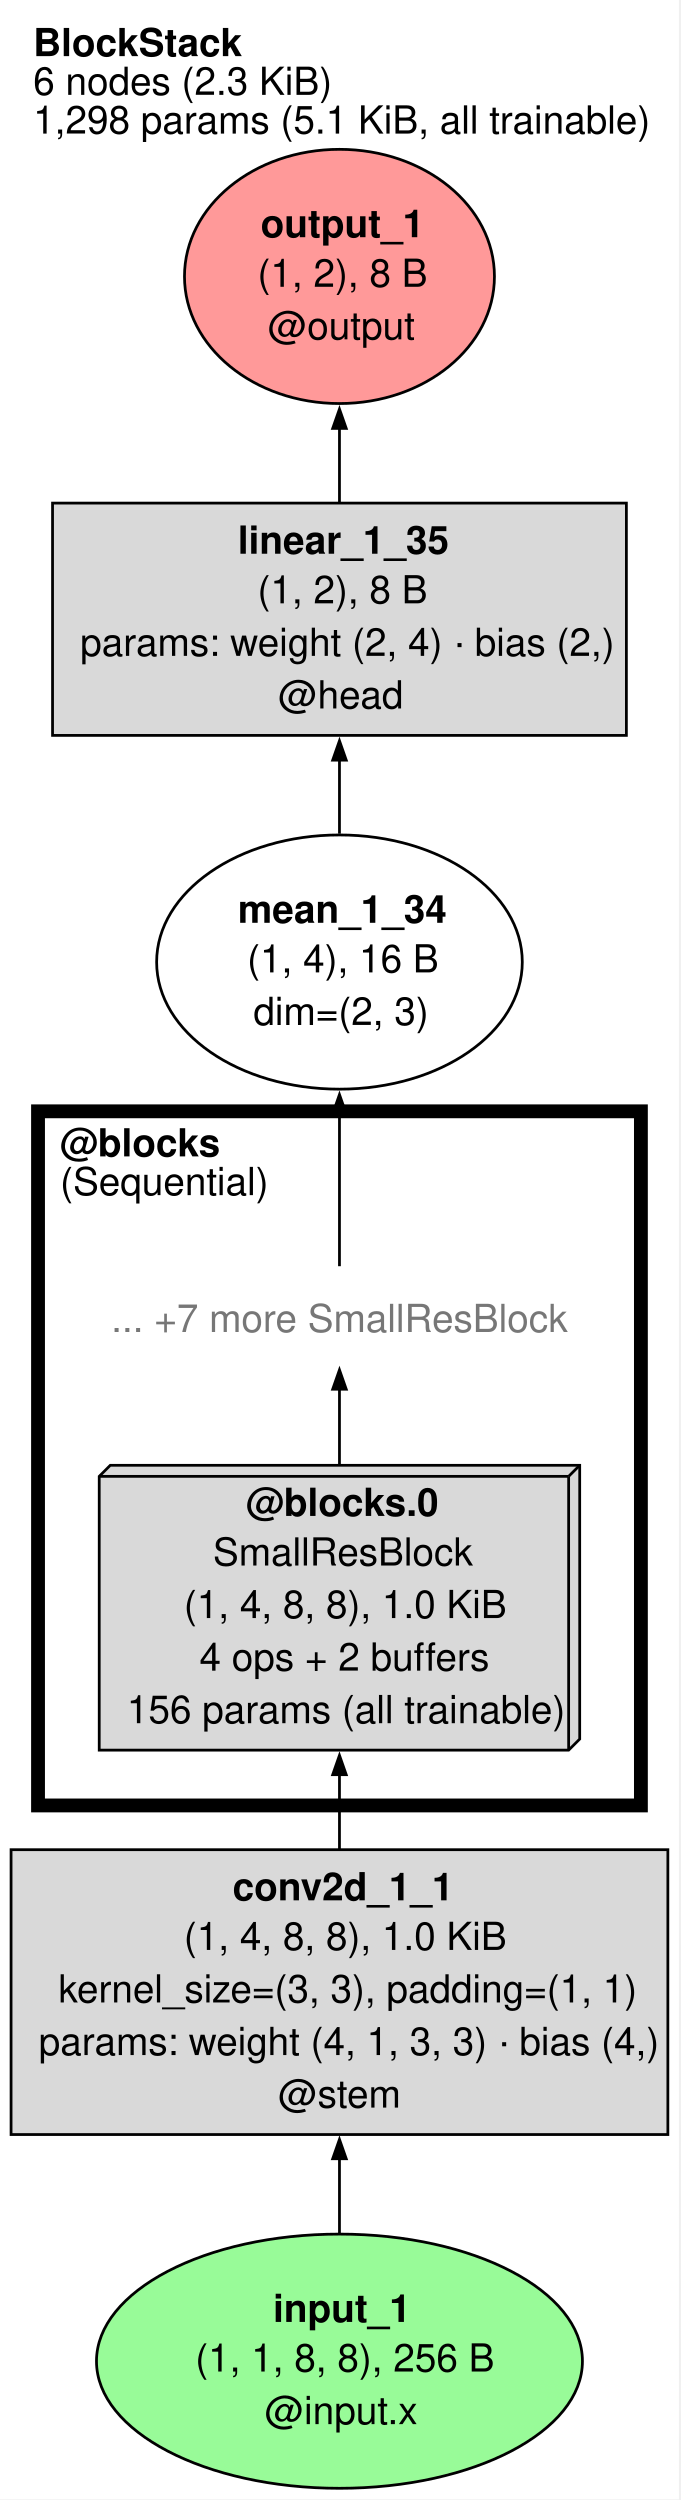
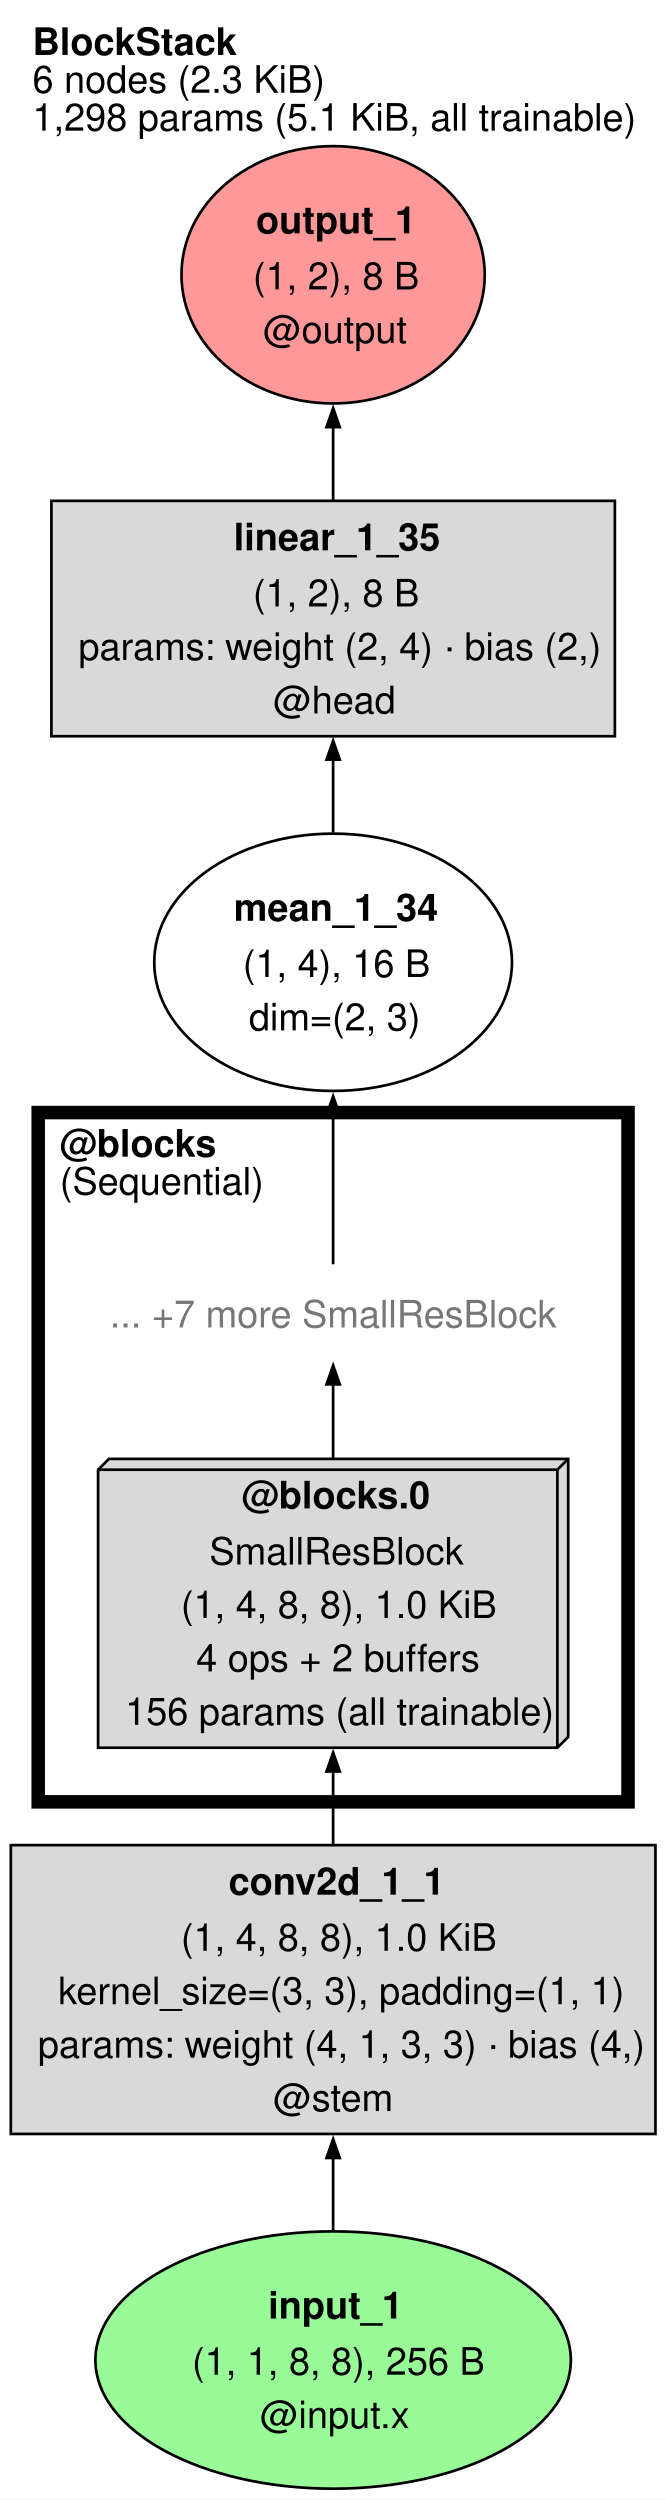
- <svg xmlns="http://www.w3.org/2000/svg" width="246pt" height="904pt" viewBox="0.00 0.00 246.00 904.00">
-   <g id="graph0" class="graph" transform="scale(1 1) rotate(0) translate(4 899.77)">
-     <polygon fill="white" stroke="none" points="-4,4 -4,-899.77 241.5,-899.77 241.5,4 -4,4" />
-     <text xml:space="preserve" text-anchor="start" x="8" y="-879.47" font-family="Helvetica,sans-Serif" font-weight="bold" font-size="14.00">BlockStack</text>
-     <text xml:space="preserve" text-anchor="start" x="8" y="-865.47" font-family="Helvetica,sans-Serif" font-size="14.00">6 nodes (2.3 KiB)</text>
-     <text xml:space="preserve" text-anchor="start" x="8" y="-851.47" font-family="Helvetica,sans-Serif" font-size="14.00">1,298 params (5.1 KiB, all trainable)</text>
+ <svg xmlns="http://www.w3.org/2000/svg" width="246pt" height="924pt" viewBox="0.00 0.00 246.00 924.00">
+   <g id="graph0" class="graph" transform="scale(1 1) rotate(0) translate(4 919.82)">
+     <polygon fill="white" stroke="none" points="-4,4 -4,-919.82 242.25,-919.82 242.25,4 -4,4" />
+     <text xml:space="preserve" text-anchor="start" x="8" y="-899.52" font-family="Helvetica,sans-Serif" font-weight="bold" font-size="14.00">BlockStack</text>
+     <text xml:space="preserve" text-anchor="start" x="8" y="-885.52" font-family="Helvetica,sans-Serif" font-size="14.00">6 nodes (2.3 KiB)</text>
+     <text xml:space="preserve" text-anchor="start" x="8" y="-871.52" font-family="Helvetica,sans-Serif" font-size="14.00">1,298 params (5.1 KiB, all trainable)</text>
    <g id="clust2" class="cluster">
-       <polygon fill="white" stroke="black" stroke-width="5" points="9.75,-246.92 9.75,-497.92 227.75,-497.92 227.75,-246.92 9.75,-246.92" />
-       <text xml:space="preserve" text-anchor="start" x="17.75" y="-481.62" font-family="Helvetica,sans-Serif" font-weight="bold" font-size="14.00">@blocks</text>
-       <text xml:space="preserve" text-anchor="start" x="17.75" y="-467.62" font-family="Helvetica,sans-Serif" font-size="14.00">(Sequential)</text>
+       <polygon fill="white" stroke="black" stroke-width="5" points="10.12,-253.86 10.12,-508.61 228.12,-508.61 228.12,-253.86 10.12,-253.86" />
+       <text xml:space="preserve" text-anchor="start" x="18.12" y="-492.31" font-family="Helvetica,sans-Serif" font-weight="bold" font-size="14.00">@blocks</text>
+       <text xml:space="preserve" text-anchor="start" x="18.12" y="-478.31" font-family="Helvetica,sans-Serif" font-size="14.00">(Sequential)</text>
    </g>
    <g id="node1" class="node">
-       <ellipse fill="#98fb98" stroke="black" cx="118.75" cy="-45.96" rx="87.86" ry="45.96" />
-       <text xml:space="preserve" text-anchor="start" x="94.75" y="-60.16" font-family="Helvetica,sans-Serif" font-weight="bold" font-size="14.00">input_1</text>
-       <text xml:space="preserve" text-anchor="start" x="66.62" y="-42.21" font-family="Helvetica,sans-Serif" font-size="14.00">(1, 1, 8, 8), 256 B</text>
-       <text xml:space="preserve" text-anchor="start" x="91.75" y="-23.21" font-family="Helvetica,sans-Serif" font-size="14.00">@input.x</text>
+       <ellipse fill="#98fb98" stroke="black" cx="119.12" cy="-47.55" rx="87.86" ry="47.55" />
+       <text xml:space="preserve" text-anchor="start" x="95.12" y="-62.88" font-family="Helvetica,sans-Serif" font-weight="bold" font-size="14.00">input_1</text>
+       <text xml:space="preserve" text-anchor="start" x="67" y="-42.13" font-family="Helvetica,sans-Serif" font-size="14.00">(1, 1, 8, 8), 256 B</text>
+       <text xml:space="preserve" text-anchor="start" x="92.12" y="-22.38" font-family="Helvetica,sans-Serif" font-size="14.00">@input.x</text>
    </g>
    <g id="node2" class="node">
-       <polygon fill="#d9d9d9" stroke="black" points="237.5,-230.92 0,-230.92 0,-127.92 237.5,-127.92 237.5,-230.92" />
-       <text xml:space="preserve" text-anchor="start" x="80.12" y="-212.62" font-family="Helvetica,sans-Serif" font-weight="bold" font-size="14.00">conv2d_1_1</text>
-       <text xml:space="preserve" text-anchor="start" x="62.5" y="-194.67" font-family="Helvetica,sans-Serif" font-size="14.00">(1, 4, 8, 8), 1.0 KiB</text>
-       <text xml:space="preserve" text-anchor="start" x="17.12" y="-175.67" font-family="Helvetica,sans-Serif" font-size="14.00">kernel_size=(3, 3), padding=(1, 1)</text>
-       <text xml:space="preserve" text-anchor="start" x="10" y="-156.67" font-family="Helvetica,sans-Serif" font-size="14.00">params: weight (4, 1, 3, 3) · bias (4,)</text>
-       <text xml:space="preserve" text-anchor="start" x="96.62" y="-137.67" font-family="Helvetica,sans-Serif" font-size="14.00">@stem</text>
+       <polygon fill="#d9d9d9" stroke="black" points="238.25,-237.86 0,-237.86 0,-131.11 238.25,-131.11 238.25,-237.86" />
+       <text xml:space="preserve" text-anchor="start" x="80.5" y="-219.56" font-family="Helvetica,sans-Serif" font-weight="bold" font-size="14.00">conv2d_1_1</text>
+       <text xml:space="preserve" text-anchor="start" x="62.88" y="-198.81" font-family="Helvetica,sans-Serif" font-size="14.00">(1, 4, 8, 8), 1.0 KiB</text>
+       <text xml:space="preserve" text-anchor="start" x="17.5" y="-179.06" font-family="Helvetica,sans-Serif" font-size="14.00">kernel_size=(3, 3), padding=(1, 1)</text>
+       <text xml:space="preserve" text-anchor="start" x="10" y="-159.31" font-family="Helvetica,sans-Serif" font-size="14.00">params: weight (4, 1, 3, 3) · bias (4,)</text>
+       <text xml:space="preserve" text-anchor="start" x="97" y="-139.56" font-family="Helvetica,sans-Serif" font-size="14.00">@stem</text>
    </g>
    <g id="edge1" class="edge">
-       <path fill="none" stroke="black" d="M118.75,-92.2C118.75,-100.96 118.75,-110.26 118.75,-119.38" />
-       <polygon fill="black" stroke="black" points="116.3,-119.17 118.75,-126.17 121.2,-119.17 116.3,-119.17" />
+       <path fill="none" stroke="black" d="M119.12,-95.37C119.12,-104.11 119.12,-113.36 119.12,-122.46" />
+       <polygon fill="black" stroke="black" points="116.68,-122.23 119.13,-129.23 121.58,-122.23 116.68,-122.23" />
    </g>
    <g id="node3" class="node">
-       <polygon fill="#d9d9d9" stroke="black" points="205.62,-369.92 35.88,-369.92 31.88,-365.92 31.88,-266.92 201.62,-266.92 205.62,-270.92 205.62,-369.92" />
-       <polyline fill="none" stroke="black" points="201.62,-365.92 31.88,-365.92" />
-       <polyline fill="none" stroke="black" points="201.62,-365.92 201.62,-266.92" />
-       <polyline fill="none" stroke="black" points="201.62,-365.92 205.62,-369.92" />
-       <text xml:space="preserve" text-anchor="start" x="85" y="-351.62" font-family="Helvetica,sans-Serif" font-weight="bold" font-size="14.00">@blocks.0</text>
-       <text xml:space="preserve" text-anchor="start" x="73" y="-333.67" font-family="Helvetica,sans-Serif" font-size="14.00">SmallResBlock</text>
-       <text xml:space="preserve" text-anchor="start" x="62.5" y="-314.67" font-family="Helvetica,sans-Serif" font-size="14.00">(1, 4, 8, 8), 1.0 KiB</text>
-       <text xml:space="preserve" text-anchor="start" x="68.12" y="-295.67" font-family="Helvetica,sans-Serif" font-size="14.00">4 ops + 2 buffers</text>
-       <text xml:space="preserve" text-anchor="start" x="41.88" y="-276.67" font-family="Helvetica,sans-Serif" font-size="14.00">156 params (all trainable)</text>
+       <polygon fill="#d9d9d9" stroke="black" points="206,-380.61 36.25,-380.61 32.25,-376.61 32.25,-273.86 202,-273.86 206,-277.86 206,-380.61" />
+       <polyline fill="none" stroke="black" points="202,-376.61 32.25,-376.61" />
+       <polyline fill="none" stroke="black" points="202,-376.61 202,-273.86" />
+       <polyline fill="none" stroke="black" points="202,-376.61 206,-380.61" />
+       <text xml:space="preserve" text-anchor="start" x="85.38" y="-362.31" font-family="Helvetica,sans-Serif" font-weight="bold" font-size="14.00">@blocks.0</text>
+       <text xml:space="preserve" text-anchor="start" x="73.38" y="-341.56" font-family="Helvetica,sans-Serif" font-size="14.00">SmallResBlock</text>
+       <text xml:space="preserve" text-anchor="start" x="62.88" y="-321.81" font-family="Helvetica,sans-Serif" font-size="14.00">(1, 4, 8, 8), 1.0 KiB</text>
+       <text xml:space="preserve" text-anchor="start" x="68.5" y="-302.06" font-family="Helvetica,sans-Serif" font-size="14.00">4 ops + 2 buffers</text>
+       <text xml:space="preserve" text-anchor="start" x="42.25" y="-282.31" font-family="Helvetica,sans-Serif" font-size="14.00">156 params (all trainable)</text>
    </g>
    <g id="edge2" class="edge">
-       <path fill="none" stroke="black" d="M118.75,-231.05C118.75,-239.92 118.75,-249.22 118.75,-258.3" />
-       <polygon fill="black" stroke="black" points="116.3,-258.04 118.75,-265.04 121.2,-258.04 116.3,-258.04" />
+       <path fill="none" stroke="black" d="M119.12,-238.29C119.12,-247.04 119.12,-256.18 119.12,-265.11" />
+       <polygon fill="black" stroke="black" points="116.68,-265.08 119.13,-272.08 121.58,-265.08 116.68,-265.08" />
    </g>
    <g id="node4" class="node">
-       <text xml:space="preserve" text-anchor="middle" x="118.75" y="-418.12" font-family="Helvetica,sans-Serif" font-size="14.00" fill="#777777">... +7 more SmallResBlock</text>
+       <text xml:space="preserve" text-anchor="middle" x="119.12" y="-429.18" font-family="Helvetica,sans-Serif" font-size="14.00" fill="#777777">... +7 more SmallResBlock</text>
    </g>
    <g id="edge6" class="edge">
-       <path fill="none" stroke="black" d="M118.75,-370.26C118.75,-379.73 118.75,-389.23 118.75,-397.5" />
-       <polygon fill="black" stroke="black" points="116.3,-397.43 118.75,-404.43 121.2,-397.43 116.3,-397.43" />
+       <path fill="none" stroke="black" d="M119.12,-380.92C119.12,-390.44 119.12,-399.96 119.12,-408.24" />
+       <polygon fill="black" stroke="black" points="116.68,-408.16 119.13,-415.16 121.58,-408.16 116.68,-408.16" />
    </g>
    <g id="node5" class="node">
-       <ellipse fill="white" stroke="black" cx="118.75" cy="-551.89" rx="66.11" ry="45.96" />
-       <text xml:space="preserve" text-anchor="start" x="82" y="-566.09" font-family="Helvetica,sans-Serif" font-weight="bold" font-size="14.00">mean_1_34</text>
-       <text xml:space="preserve" text-anchor="start" x="85.38" y="-548.14" font-family="Helvetica,sans-Serif" font-size="14.00">(1, 4), 16 B</text>
-       <text xml:space="preserve" text-anchor="start" x="87.62" y="-529.14" font-family="Helvetica,sans-Serif" font-size="14.00">dim=(2, 3)</text>
+       <ellipse fill="white" stroke="black" cx="119.12" cy="-564.16" rx="66.11" ry="47.55" />
+       <text xml:space="preserve" text-anchor="start" x="82.38" y="-579.48" font-family="Helvetica,sans-Serif" font-weight="bold" font-size="14.00">mean_1_34</text>
+       <text xml:space="preserve" text-anchor="start" x="85.75" y="-558.73" font-family="Helvetica,sans-Serif" font-size="14.00">(1, 4), 16 B</text>
+       <text xml:space="preserve" text-anchor="start" x="88" y="-538.98" font-family="Helvetica,sans-Serif" font-size="14.00">dim=(2, 3)</text>
    </g>
    <g id="edge3" class="edge">
-       <path fill="none" stroke="black" d="M118.75,-441.91C118.75,-456.13 118.75,-477.23 118.75,-497.08" />
-       <polygon fill="black" stroke="black" points="116.3,-496.98 118.75,-503.98 121.2,-496.98 116.3,-496.98" />
+       <path fill="none" stroke="black" d="M119.12,-452.54C119.12,-466.72 119.12,-487.76 119.12,-507.71" />
+       <polygon fill="black" stroke="black" points="116.68,-507.65 119.13,-514.65 121.58,-507.65 116.68,-507.65" />
    </g>
    <g id="node6" class="node">
-       <polygon fill="#d9d9d9" stroke="black" points="222.5,-717.85 15,-717.85 15,-633.85 222.5,-633.85 222.5,-717.85" />
-       <text xml:space="preserve" text-anchor="start" x="82" y="-699.55" font-family="Helvetica,sans-Serif" font-weight="bold" font-size="14.00">linear_1_35</text>
-       <text xml:space="preserve" text-anchor="start" x="89.12" y="-681.6" font-family="Helvetica,sans-Serif" font-size="14.00">(1, 2), 8 B</text>
-       <text xml:space="preserve" text-anchor="start" x="25" y="-662.6" font-family="Helvetica,sans-Serif" font-size="14.00">params: weight (2, 4) · bias (2,)</text>
-       <text xml:space="preserve" text-anchor="start" x="96.62" y="-643.6" font-family="Helvetica,sans-Serif" font-size="14.00">@head</text>
+       <polygon fill="#d9d9d9" stroke="black" points="223.25,-734.71 15,-734.71 15,-647.71 223.25,-647.71 223.25,-734.71" />
+       <text xml:space="preserve" text-anchor="start" x="82.38" y="-716.41" font-family="Helvetica,sans-Serif" font-weight="bold" font-size="14.00">linear_1_35</text>
+       <text xml:space="preserve" text-anchor="start" x="89.5" y="-695.66" font-family="Helvetica,sans-Serif" font-size="14.00">(1, 2), 8 B</text>
+       <text xml:space="preserve" text-anchor="start" x="25" y="-675.91" font-family="Helvetica,sans-Serif" font-size="14.00">params: weight (2, 4) · bias (2,)</text>
+       <text xml:space="preserve" text-anchor="start" x="97" y="-656.16" font-family="Helvetica,sans-Serif" font-size="14.00">@head</text>
    </g>
    <g id="edge4" class="edge">
-       <path fill="none" stroke="black" d="M118.75,-598.3C118.75,-607.02 118.75,-616.21 118.75,-625.06" />
-       <polygon fill="black" stroke="black" points="116.3,-624.91 118.75,-631.91 121.2,-624.91 116.3,-624.91" />
+       <path fill="none" stroke="black" d="M119.12,-612.08C119.12,-620.9 119.12,-630.17 119.12,-639.11" />
+       <polygon fill="black" stroke="black" points="116.68,-639.05 119.13,-646.05 121.58,-639.05 116.68,-639.05" />
    </g>
    <g id="node7" class="node">
-       <ellipse fill="#ff9999" stroke="black" cx="118.75" cy="-799.81" rx="56.04" ry="45.96" />
-       <text xml:space="preserve" text-anchor="start" x="90.25" y="-814.01" font-family="Helvetica,sans-Serif" font-weight="bold" font-size="14.00">output_1</text>
-       <text xml:space="preserve" text-anchor="start" x="89.12" y="-796.06" font-family="Helvetica,sans-Serif" font-size="14.00">(1, 2), 8 B</text>
-       <text xml:space="preserve" text-anchor="start" x="92.88" y="-777.06" font-family="Helvetica,sans-Serif" font-size="14.00">@output</text>
+       <ellipse fill="#ff9999" stroke="black" cx="119.12" cy="-818.26" rx="56.04" ry="47.55" />
+       <text xml:space="preserve" text-anchor="start" x="90.62" y="-833.59" font-family="Helvetica,sans-Serif" font-weight="bold" font-size="14.00">output_1</text>
+       <text xml:space="preserve" text-anchor="start" x="89.5" y="-812.84" font-family="Helvetica,sans-Serif" font-size="14.00">(1, 2), 8 B</text>
+       <text xml:space="preserve" text-anchor="start" x="93.25" y="-793.09" font-family="Helvetica,sans-Serif" font-size="14.00">@output</text>
    </g>
    <g id="edge5" class="edge">
-       <path fill="none" stroke="black" d="M118.75,-718.14C118.75,-726.73 118.75,-735.9 118.75,-744.87" />
-       <polygon fill="black" stroke="black" points="116.3,-744.86 118.75,-751.86 121.2,-744.86 116.3,-744.86" />
+       <path fill="none" stroke="black" d="M119.12,-734.9C119.12,-743.67 119.12,-753.03 119.12,-762.17" />
+       <polygon fill="black" stroke="black" points="116.68,-761.97 119.13,-768.97 121.58,-761.97 116.68,-761.97" />
    </g>
  </g>
</svg>
